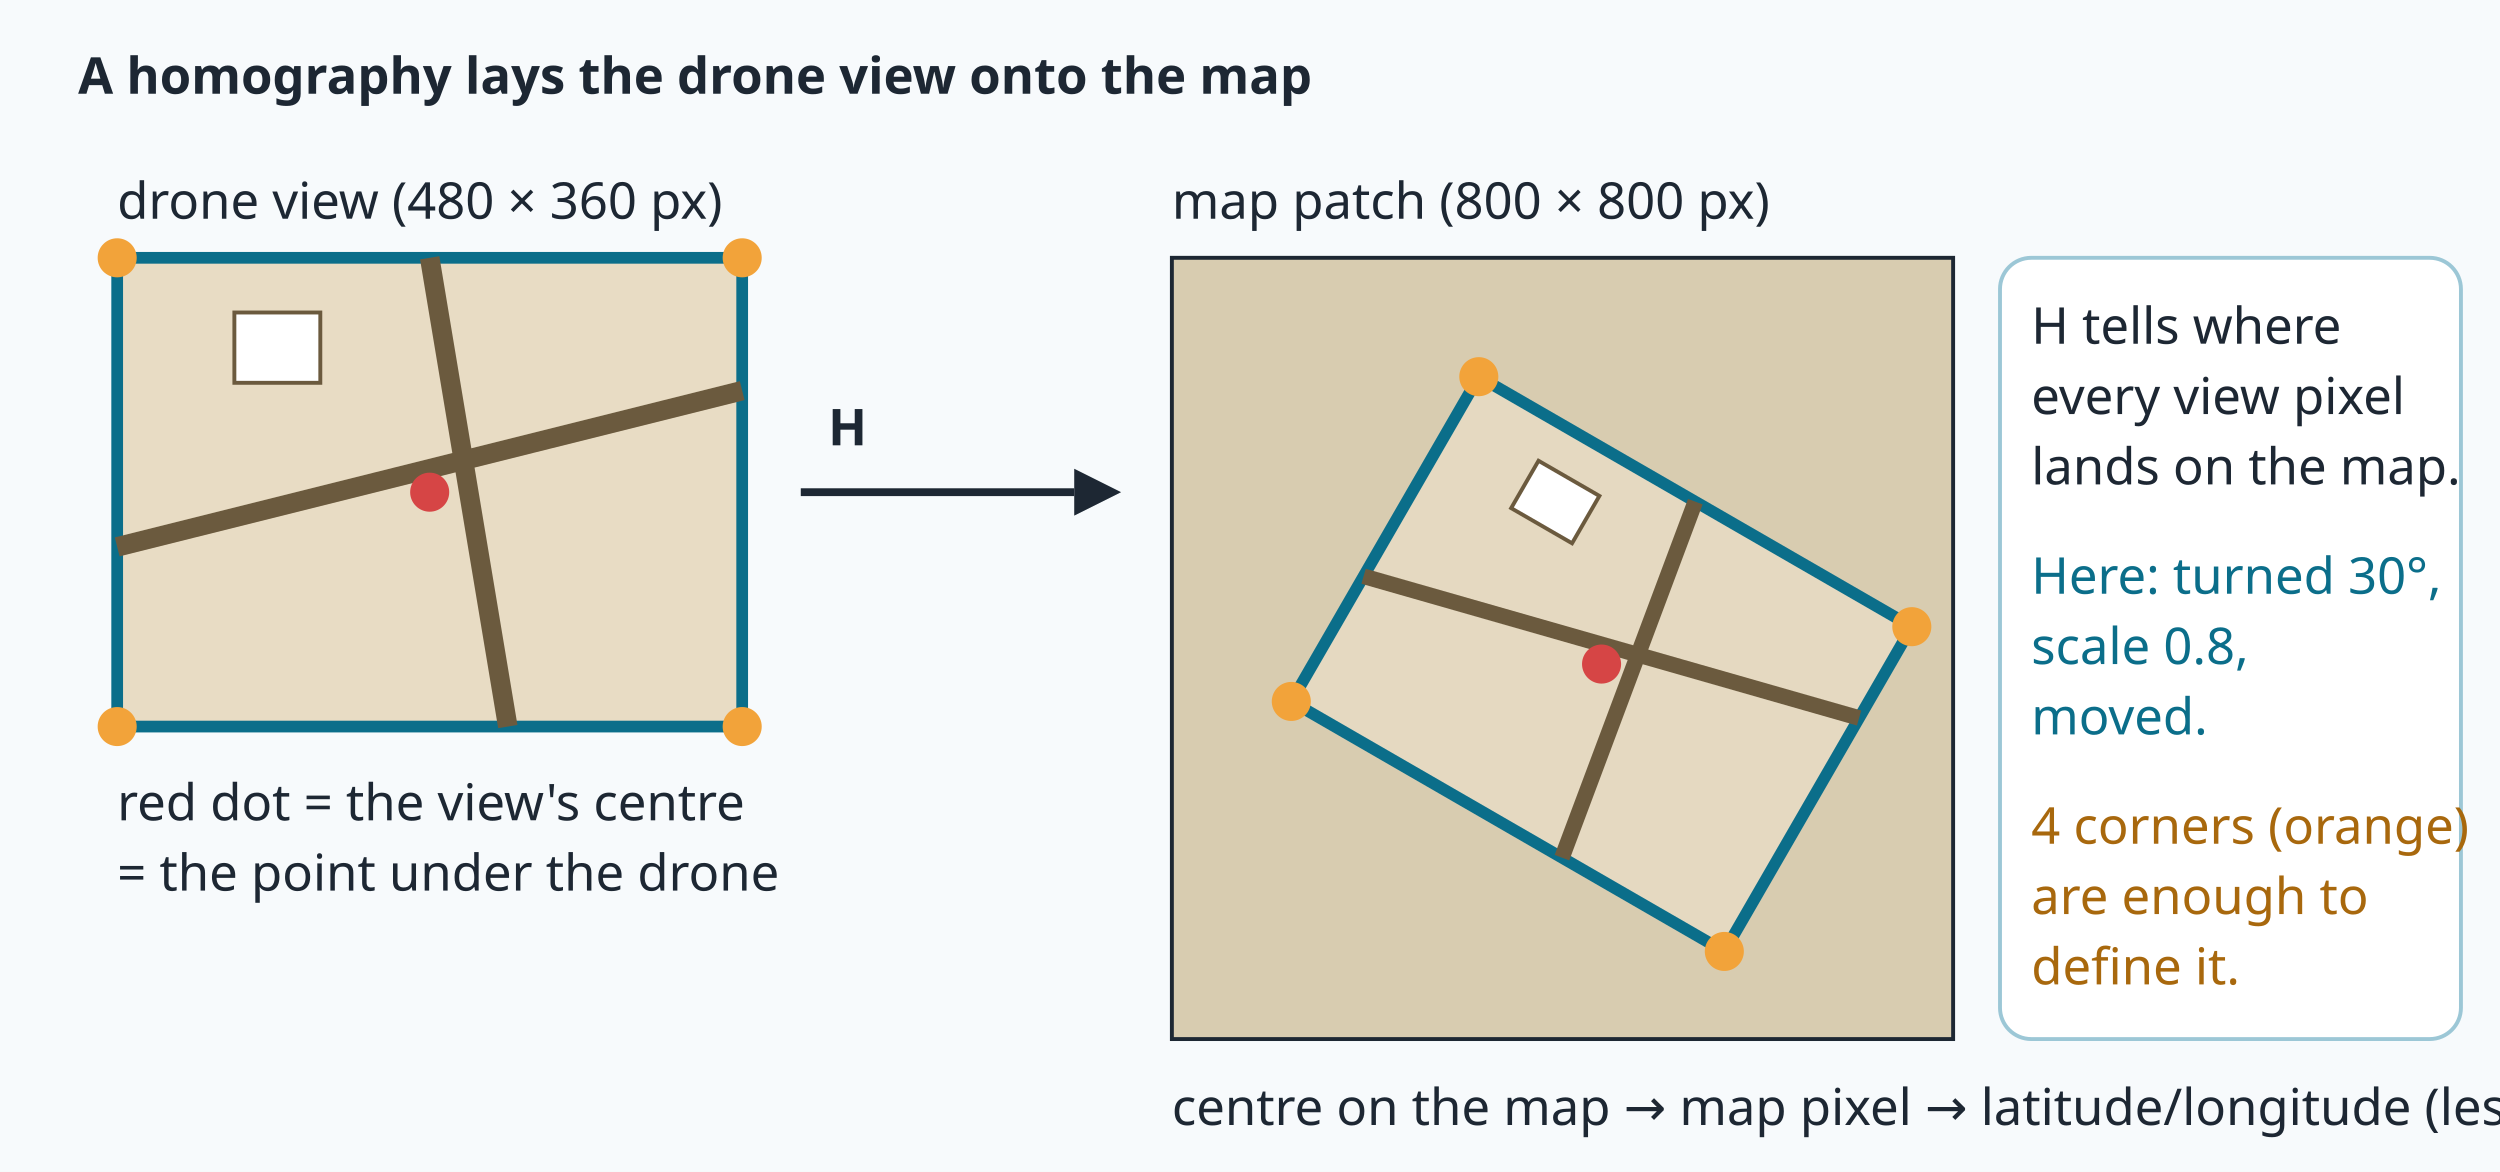
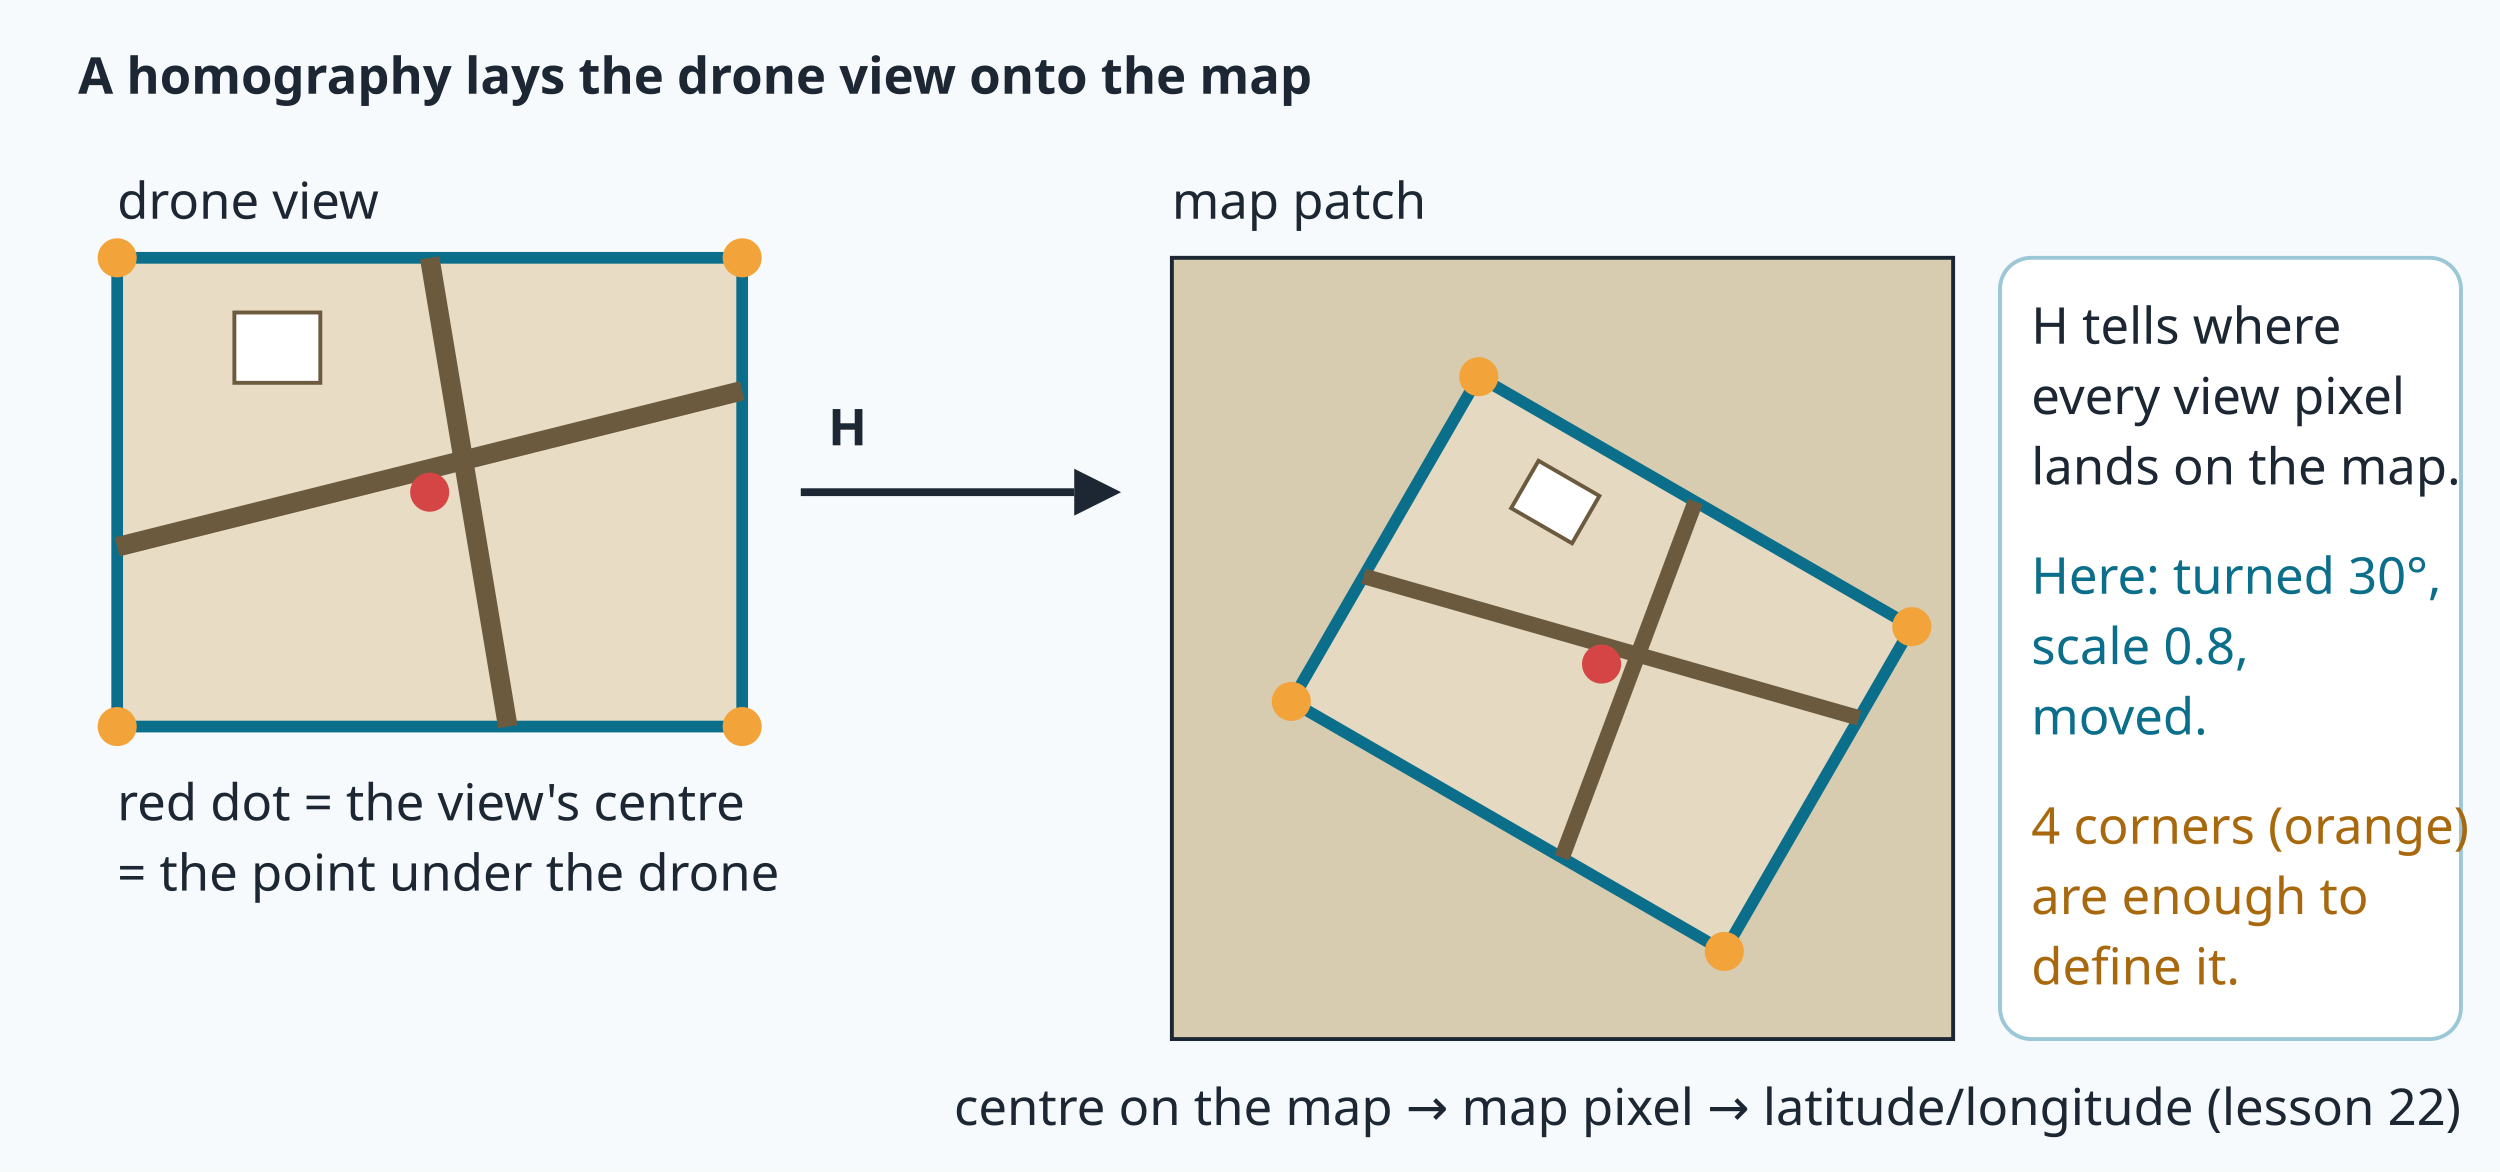
<svg xmlns="http://www.w3.org/2000/svg" viewBox="0 0 640 300" font-family="sans-serif" font-size="13">
  <rect width="640" height="300" fill="#f7fafc" />
  <text x="20" y="24" fill="#1d2733" font-weight="bold">A homography lays the drone view onto the map</text>
-   <text x="30" y="56" fill="#1d2733">drone view (480 × 360 px)</text>
+   <text x="30" y="56" fill="#1d2733">drone view</text>
  <rect x="30" y="66" width="160" height="120" fill="#e8dcc4" stroke="#0b6e8a" stroke-width="3" />
  <path d="M30 140 L190 100 M110 66 L130 186" stroke="#6b5a3e" stroke-width="5" />
  <rect x="60" y="80" width="22" height="18" fill="#ffffff" stroke="#6b5a3e" />
  <circle cx="110" cy="126" r="5" fill="#d64545" />
  <g fill="#f2a33a">
    <circle cx="30" cy="66" r="5" />
    <circle cx="190" cy="66" r="5" />
    <circle cx="190" cy="186" r="5" />
    <circle cx="30" cy="186" r="5" />
  </g>
  <text x="30" y="210" fill="#1d2733">red dot = the view's centre</text>
  <text x="30" y="228" fill="#1d2733">= the point under the drone</text>
  <path d="M205 126 H275" stroke="#1d2733" stroke-width="2" />
  <path d="M275 120 L287 126 L275 132 Z" fill="#1d2733" />
  <text x="212" y="114" fill="#1d2733" font-weight="bold">H</text>
-   <text x="300" y="56" fill="#1d2733">map patch (800 × 800 px)</text>
+   <text x="300" y="56" fill="#1d2733">map patch</text>
  <rect x="300" y="66" width="200" height="200" fill="#d8ccb0" stroke="#1d2733" />
  <g transform="translate(410 170) rotate(30)">
    <rect x="-64" y="-48" width="128" height="96" fill="#e8dcc4" fill-opacity="0.85" stroke="#0b6e8a" stroke-width="3" />
    <path d="M-64 11 L64 -21 M0 -48 L16 48" stroke="#6b5a3e" stroke-width="4" />
    <rect x="-40" y="-37" width="18" height="14" fill="#ffffff" stroke="#6b5a3e" />
    <g fill="#f2a33a">
      <circle cx="-64" cy="-48" r="5" />
      <circle cx="64" cy="-48" r="5" />
      <circle cx="64" cy="48" r="5" />
      <circle cx="-64" cy="48" r="5" />
    </g>
    <circle cx="0" cy="0" r="5" fill="#d64545" />
  </g>
  <rect x="512" y="66" width="118" height="200" rx="8" fill="#ffffff" stroke="#9cc7d6" />
  <text x="520" y="88" fill="#1d2733">H tells where</text>
  <text x="520" y="106" fill="#1d2733">every view pixel</text>
  <text x="520" y="124" fill="#1d2733">lands on the map.</text>
  <text x="520" y="152" fill="#0b6e8a">Here: turned 30°,</text>
  <text x="520" y="170" fill="#0b6e8a">scale 0.8,</text>
  <text x="520" y="188" fill="#0b6e8a">moved.</text>
  <text x="520" y="216" fill="#a8680d">4 corners (orange)</text>
  <text x="520" y="234" fill="#a8680d">are enough to</text>
  <text x="520" y="252" fill="#a8680d">define it.</text>
-   <text x="300" y="288" fill="#1d2733">centre on the map → map pixel → latitude/longitude (lesson 22)</text>
+   <text x="630" y="288" fill="#1d2733" text-anchor="end">centre on the map → map pixel → latitude/longitude (lesson 22)</text>
</svg>
